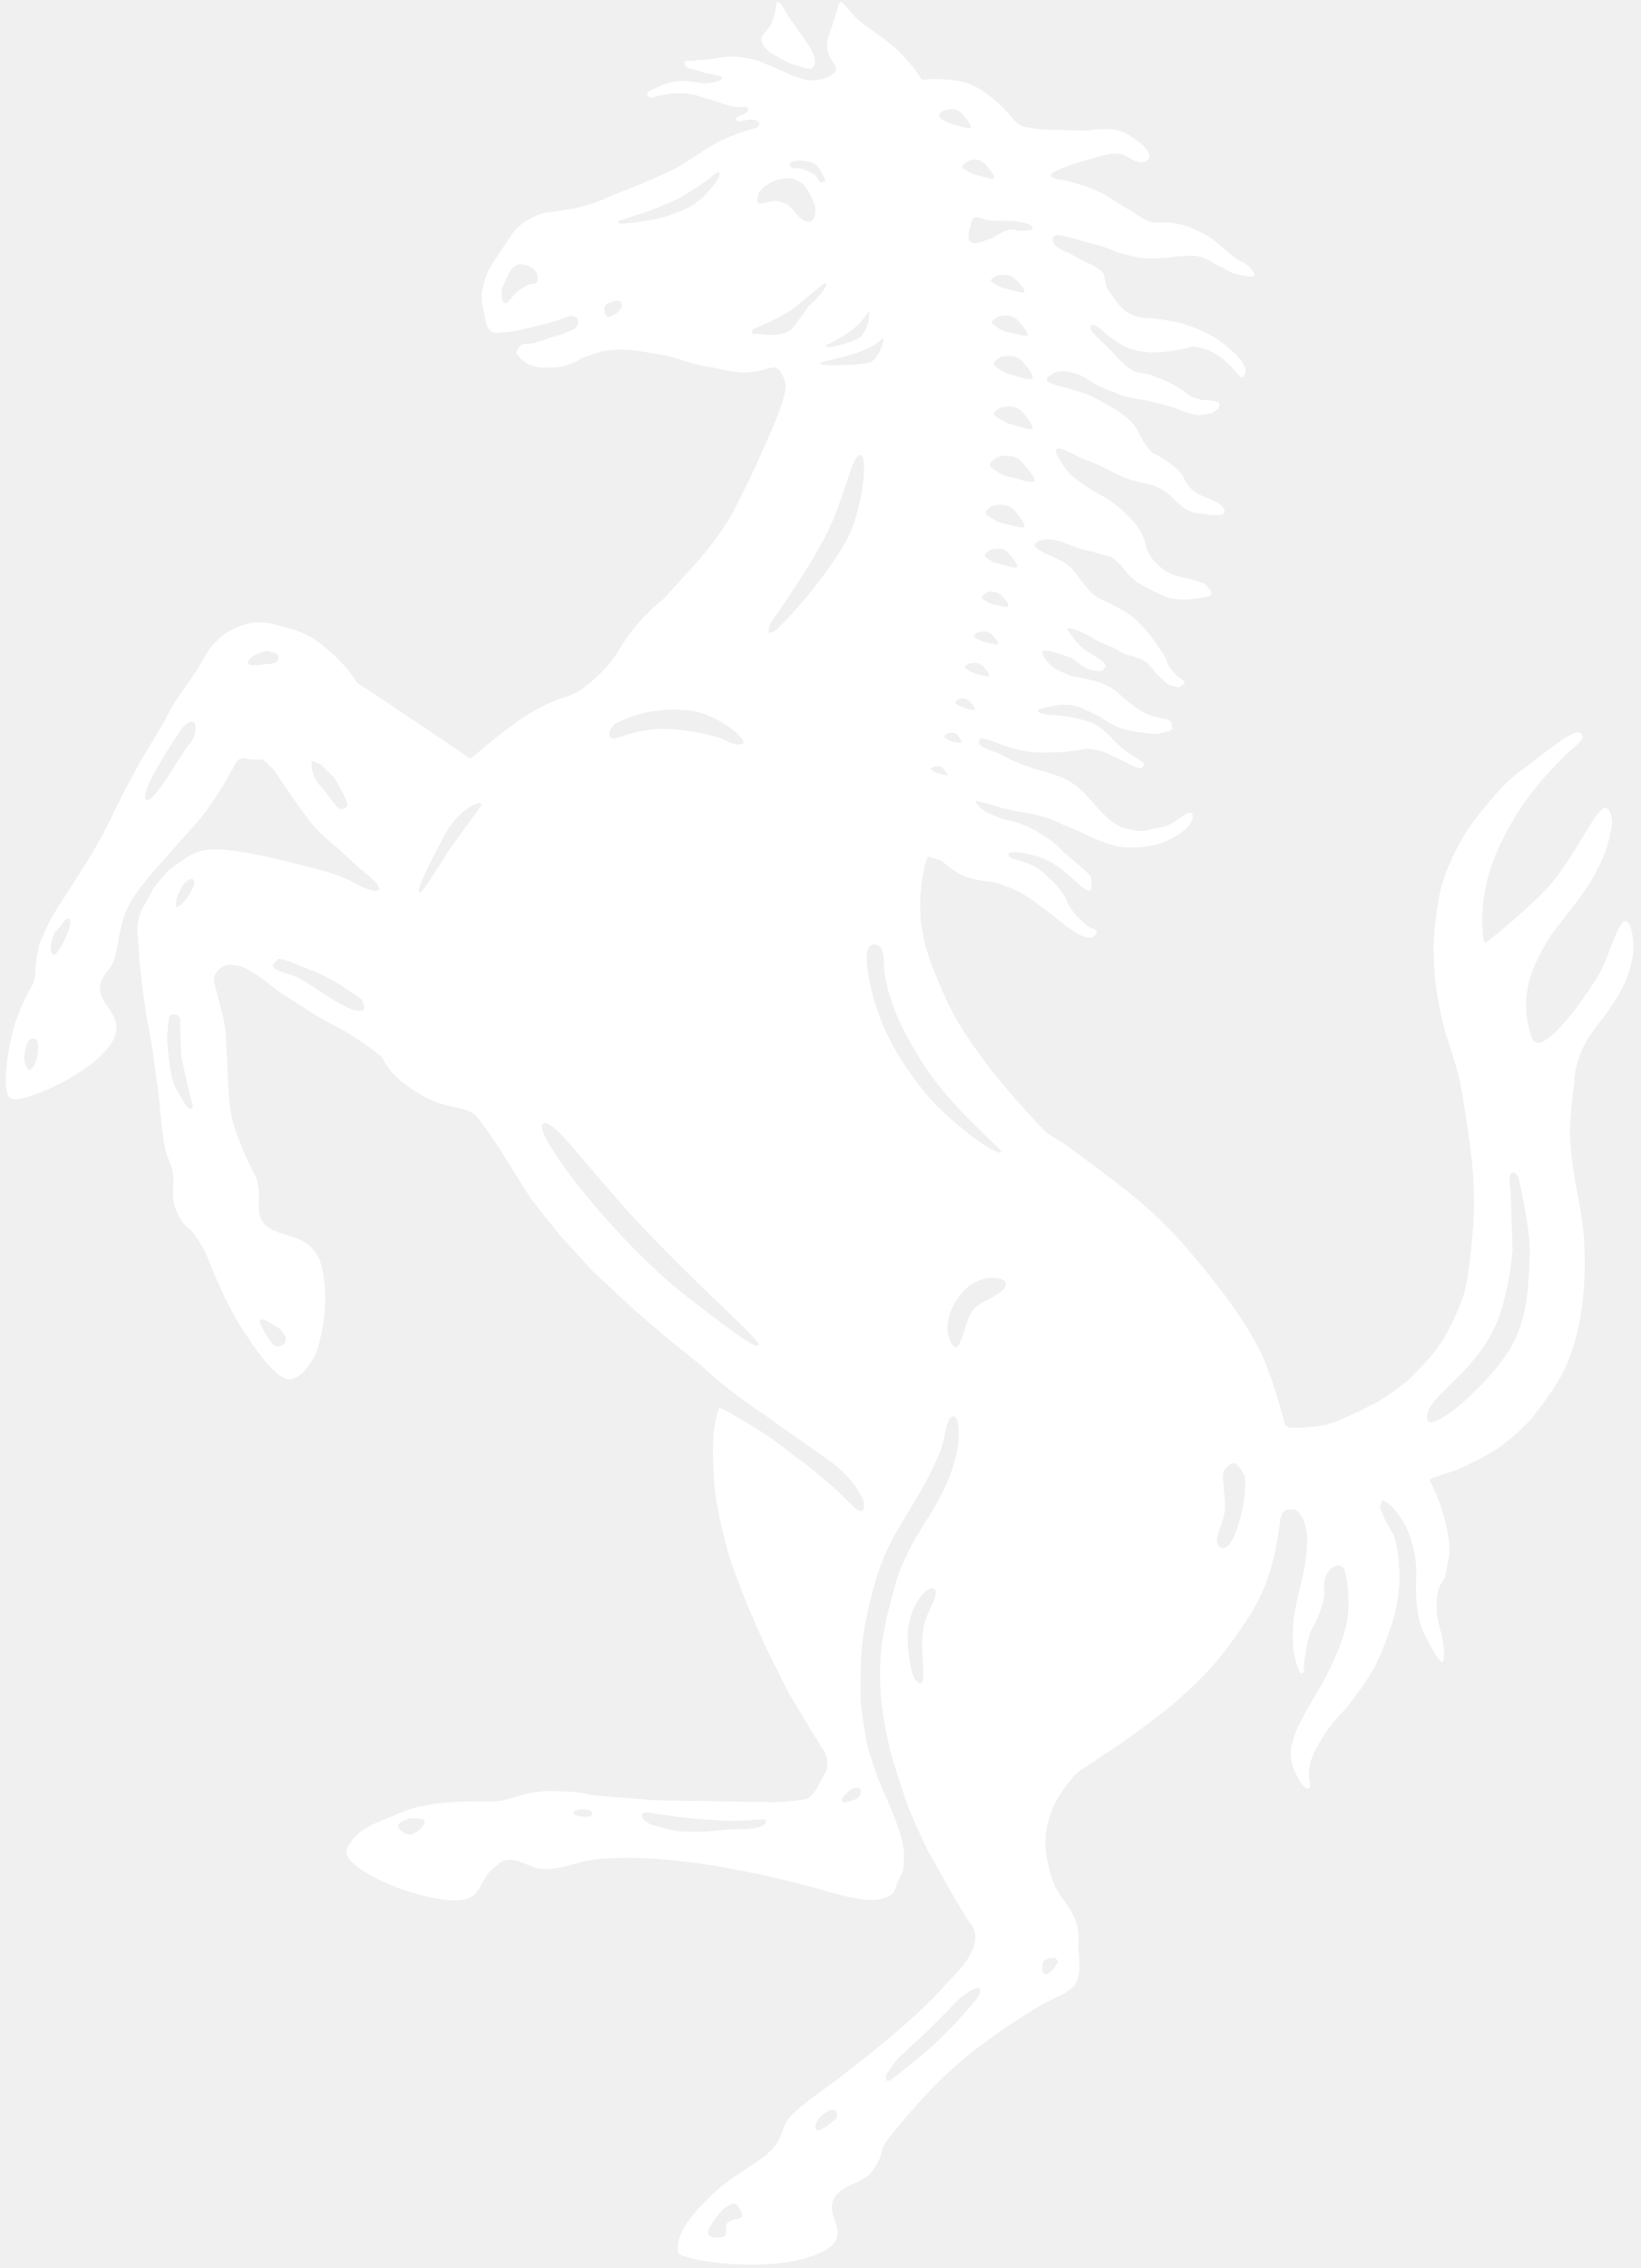
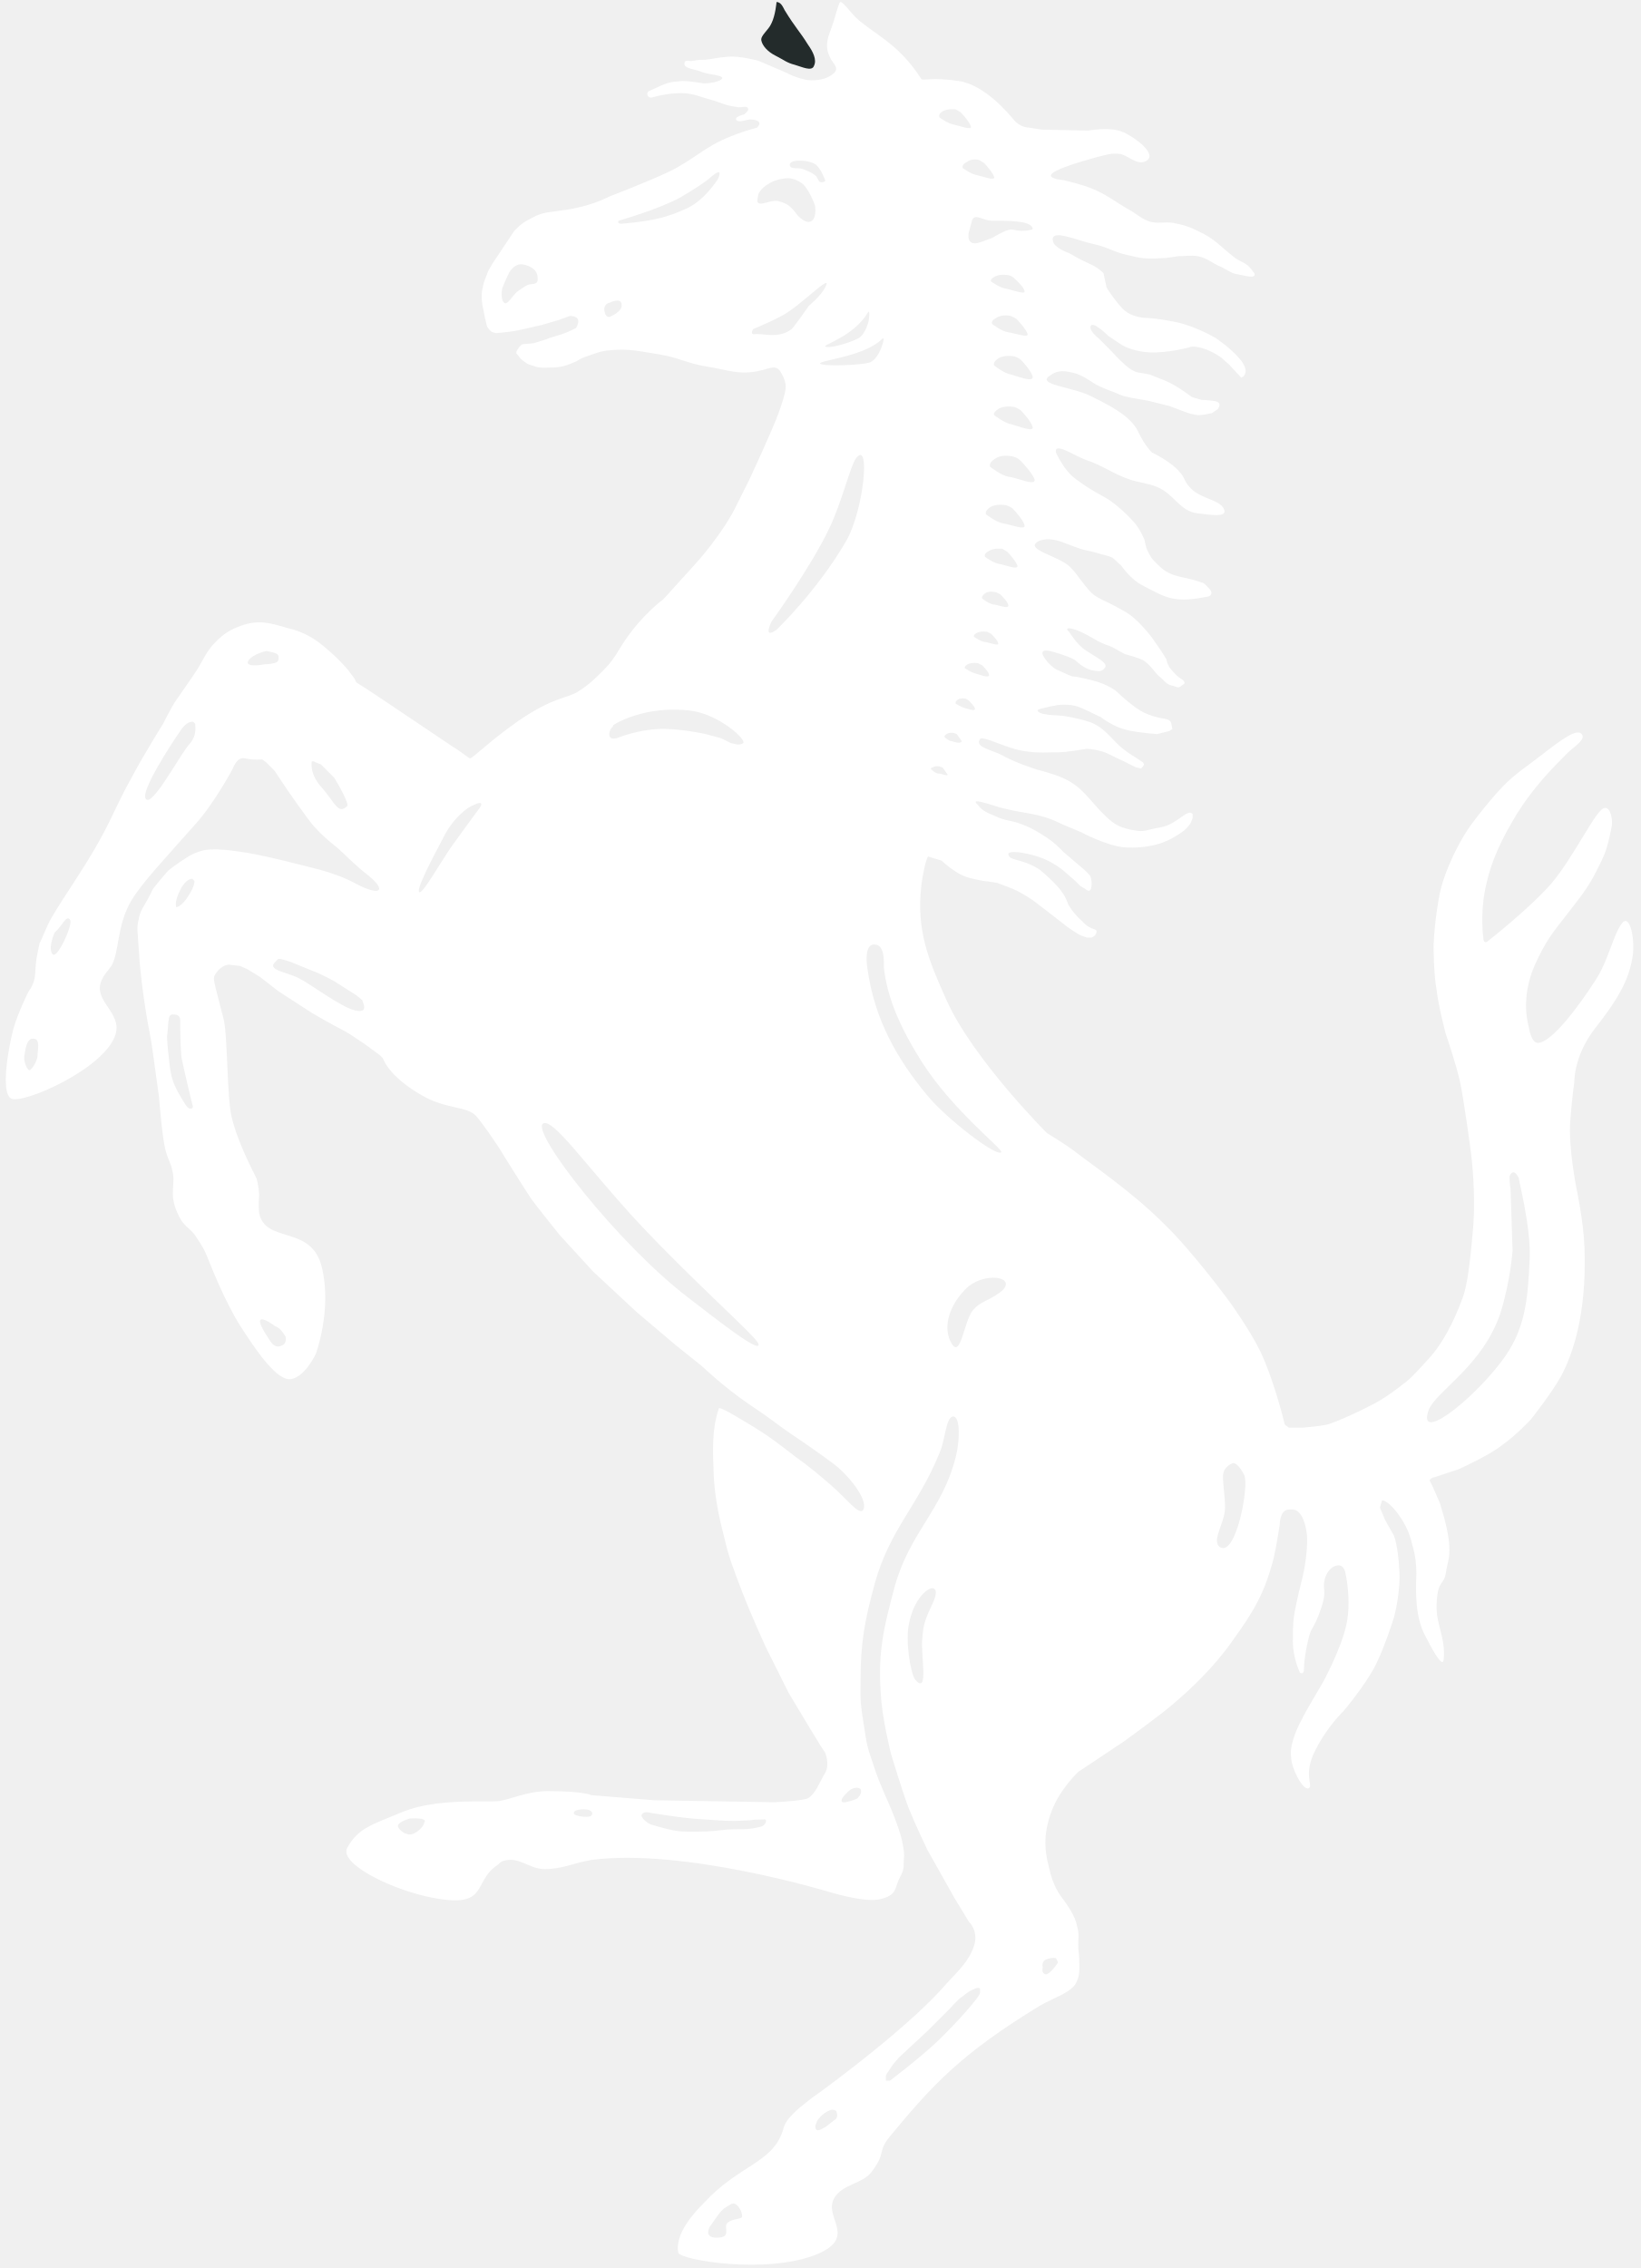
<svg xmlns="http://www.w3.org/2000/svg" role="img" aria-labelledby="ferrari-logo-svg-title" viewBox="0 0 162 224">
-   <path fill="white" d="M76.6 5.5c.8.4 1.1.7 1.9.9.7.2 1.7.7 1.9.1.3-.6-.1-1.4-.6-2.1-.8-1.3-1.2-1.6-2.3-3.4-.2-.4-.4-.8-.8-.8 0 0-.1 1.3-.5 2.1-.3.7-1.1 1.2-1 1.7.1.5.6 1.1 1.4 1.5z" />
+   <path fill="#232b2b" d="M76.6 5.5c.8.4 1.1.7 1.9.9.7.2 1.7.7 1.9.1.3-.6-.1-1.4-.6-2.1-.8-1.3-1.2-1.6-2.3-3.4-.2-.4-.4-.8-.8-.8 0 0-.1 1.3-.5 2.1-.3.7-1.1 1.2-1 1.7.1.5.6 1.1 1.4 1.5z" />
  <path fill="white" d="M160.2 91.2c-.9 1.2-1.3 3.6-2.6 5.6-1.8 2.8-4.4 6.2-5.7 6.2-.7 0-.9-1.6-.9-1.6s-.9-2.7.6-6.1c1.1-2.4 1.7-3.1 3.1-4.9 1.3-1.7 2.1-2.6 3-4.4.8-1.6 1-1.9 1.5-4.4.1-.6-.1-1.9-.7-1.8-.8 0-3 4.8-5.3 7.5-2.2 2.5-6.3 5.7-6.3 5.7s-.4.3-.4-.5c-.1-.7-.2-2.8.2-4.7.4-1.9 1-3.8 2.7-6.7 1.9-3.3 4.3-5.6 5.5-6.8.5-.5 2-1.4 1.2-1.9-.7-.4-2.8 1.4-4.4 2.6-2 1.5-2.7 1.9-4.7 4.3s-2.5 3.4-2.5 3.4-1.9 3.1-2.4 6.1c-.5 3-.5 4.7-.5 4.7s0 2.7.3 4.3c.2 1.7.9 4.3.9 4.3s1 2.9 1.4 4.7c.4 1.8 1.1 7.1 1.1 7.1s.5 3.8.2 7.4c-.3 3.6-.6 5.7-1 6.8-.4 1.1-1.5 4-3.3 6-1.7 1.9-2.1 2.2-2.1 2.2s-1.8 1.5-3.3 2.3c-1.5.8-3.7 1.8-4.7 2.1-1 .2-2.4.3-2.5.3h-1.3l-.4-.3-.2-.8s-1-3.9-2.2-6.4c-1-2.1-3.1-5-3.1-5s-3.6-4.9-6.4-7.6c-3.2-3.2-6.8-5.6-9-7.3-.8-.6-2.6-1.7-2.6-1.7s-7.3-7.3-9.9-13.1c-1.8-4-3-6.9-2.5-11.3.1-1 .5-2.9.7-2.9l1.3.4c.1.1 1.3 1.2 2.4 1.6.6.2 1.7.4 1.7.4s.9.1 1.4.2c.5.2 1.4.5 2 .8.6.3 1.5.9 1.5.9l1.7 1.3 1.8 1.4s1 .7 1.3.8c.3.1.5.2.6.2h.4s.4-.1.5-.5c.1-.5-.5-.1-1.4-1.1-1-.9-1.4-1.7-1.4-1.7s-.2-.8-1-1.7c-.8-.9-1.8-1.7-1.8-1.7s-.7-.5-1.7-.8c-1-.3-1.3-.3-1.4-.7-.1-.4 1.2-.2 1.2-.2s1.5.2 2.7.8c1.2.6 1.9 1.3 1.9 1.3l.8.7.5.5.5.3s.5.5.6-.2c.1-.6-.1-1.1-.2-1.2l-.5-.5-2-1.7c-.6-.6-1-1-1.6-1.4-.6-.4-1.5-1-2.6-1.4-1-.4-1.6-.3-2.6-.8-.7-.3-1.3-.5-1.7-1.1-.1-.1-.6-.5.3-.3.9.2 1.5.5 2.5.7 1.6.4 2.6.4 4.1.9.6.2 1.4.6 1.4.6l1.9.8s2.6 1.4 4.4 1.5 3.3-.3 3.9-.6c.6-.2 1.7-.9 2-1.2s.5-.6.5-.6l.2-.5v-.4c-.5-.6-1.5 1-3.1 1.3-1.7.3-1.6.5-2.7.3-1.2-.2-1.9-.5-2.8-1.4-1.6-1.5-2.2-2.9-4.3-3.8-.9-.4-2.5-.8-2.5-.8s-2.2-.7-3.4-1.4c-.9-.5-2.8-.8-2.2-1.6.3-.4 2.7 1 4.5 1.2 1.3.2 2.2.1 3.2.1s2.4-.3 2.6-.3c.2-.1 1 0 1.7.2s1.1.5 1.8.8c.7.3 1.5.8 1.7.8l.4.1.2-.2.1-.2-.1-.2-.3-.2-.6-.4s-.9-.5-1.7-1.3c-.8-.8-1.5-1.7-2.7-2.1-1.2-.4-2.6-.6-2.6-.6l-1.4-.1-.6-.1s-1-.3-.2-.5 1.2-.3 1.4-.3c.1-.1 1.5-.2 2.3.1.8.3 2.1 1 2.2 1 .1.1 1.3 1 2.6 1.3 1.3.3 3 .4 3 .4l.8-.2.4-.1.3-.2-.1-.5s0-.4-.6-.5c-.6-.1-1.8-.3-2.9-1.1-1.1-.8-1.9-1.6-1.9-1.6s-.8-.7-2.4-1.1c-1.5-.4-2-.4-2-.4l-.5-.2-1.1-.5s-.5-.3-.9-.8-1-1.4.7-.9c1.7.5 2.1.8 2.1.8s.9.9 1.7 1c.5.1.9.2 1.2-.2.5-.5-.9-1.1-1.9-1.8-.8-.5-1.6-1.8-1.6-1.8s-.6-.5.3-.3c.9.2 2.5 1.2 2.5 1.2s.8.4 1.2.5c.3.1 1.1.6 1.5.8.3.1 1.2.3 1.8.6.8.5 1.2 1.3 1.6 1.6.4.3.7.8 1.2.9.5.1.6.3.9.1.3-.2.4-.3.4-.3s.1-.2-.4-.5-1.1-1.1-1.1-1.1l-.2-.4-.1-.4-.5-.8-.9-1.3s-1.4-1.9-2.7-2.6c-1.2-.7-2.1-1.1-2.1-1.1s-.6-.3-.9-.5c-.5-.4-.7-.7-1.1-1.2-.5-.6-.7-1-1.3-1.6-1.1-1.1-4.5-1.7-3.2-2.5.7-.4 1.6-.2 2-.1.4.1 1.3.5 2.2.8.6.2 1 .2 1.6.4.6.2 1.3.3 1.6.5.3.2.6.6.8.7.1.1.9 1.4 2.3 2.1s2.1 1.2 3.5 1.3c1.1.1 2.9-.3 2.9-.3s.5-.2.1-.7c-.5-.5-.5-.6-.9-.7-1.6-.6-2.9-.4-4.1-1.6-.5-.5-.7-.6-1.1-1.4-.4-.8-.2-1-.5-1.5-.2-.5-.7-1.2-.7-1.2s-1.5-1.8-3.1-2.7c-1.7-.9-2.9-1.8-3.1-2-.3-.2-.9-1-.9-1l-.5-.8-.3-.6c-.2-1.1 1.8.3 2.9.7 1.8.6 2.7 1.4 4.5 2 1 .3 1.6.3 2.6.7 1.7.7 2.2 2.4 4 2.6 1 .1 3 .5 2.6-.4-.4-1-2.4-1-3.4-2.2-.5-.5-.5-1-1-1.5-.8-1-2.7-1.9-2.7-1.9s-.6-.5-1.3-1.9c-.6-1.4-2.1-2.4-4.8-3.7-1.8-.9-5.4-1.1-4-2 .8-.6 1.5-.5 2.6-.2 1.1.4 1.5.9 2.4 1.3.9.4 1.3.5 1.5.6.2.1.9.4 1.2.4.2.1 1.7.3 2.1.4l2 .5 1.6.6s.8.3 1.3.3 1.3-.2 1.3-.2l.6-.4.1-.2s.3-.5-.5-.6c-.7-.1-1.1-.1-1.2-.1l-.7-.2-.3-.1s-1.4-1.1-2.6-1.6c-1.3-.5-1.5-.6-1.5-.6l-.5-.1-.6-.1s-.5 0-1.3-.7-1.1-1.1-1.8-1.8l-.9-.9s-.8-.6-.8-1.1c.1-.8 1.8.9 1.8.9l1.2.8s1 .7 2.8.8c1.8.1 4-.5 4-.5s.3-.2 1.3.1c1 .3 1.8.9 1.8.9l.8.7 1.2 1.3.2-.1c.1-.1.6-.6-.3-1.7-.9-1.1-2.4-2.1-2.4-2.1s-2-1.2-4-1.6c-2-.4-2.9-.4-2.9-.4s-1.5 0-2.4-1c-.9-1-1.5-2-1.5-2L109 27s-.5-.6-1.5-1c-.9-.4-1.9-1-1.9-1s-1.5-.5-1.6-1.2c-.3-1.3 2.5 0 4 .3 1.4.3 2 .8 3.4 1.1 1.2.3 1.9.4 3.2.3.7 0 1.1-.1 1.8-.2.7 0 1.2-.1 1.9 0 1 .2 1.4.7 2.4 1.1.6.3.9.6 1.6.7.6.1 1.8.5 1.6-.1l-.3-.4c-.5-.7-1.1-.7-1.7-1.2-1.3-1-1.9-1.8-3.4-2.5-1-.5-1.6-.7-2.7-.9-.8-.1-1.4.1-2.2-.1-.9-.3-1.2-.7-2.1-1.2-1.4-.8-2.2-1.5-3.7-2.1-1-.4-2.7-.8-2.7-.8l-.7-.1-.3-.1c-1.4-.5 2.5-1.6 4.3-2.1.9-.2 1.3-.4 2.2-.3.8.1 1.7 1.2 2.6.7 1.3-.7-1.5-2.6-2.4-2.9-1.2-.5-3.3-.1-3.3-.1l-4.6-.1-1.3-.2s-.8 0-1.4-.7c-.6-.7-2.9-3.5-5.5-3.9-2.7-.4-3.5 0-3.7-.2-2.3-3.6-4.7-4.4-6.5-6.1C84 1.2 83.2.1 83 .2c-.2.1-.5 1.6-1 2.9-.6 1.5-.2 2.2.1 2.8.4.6.9 1-.1 1.6-1 .6-2.3.4-2.3.4s-1.1-.2-2-.7c-.9-.4-2.8-1.2-2.8-1.2s-1.8-.5-3-.4-1.3.2-2.2.3c-.5 0-.7 0-1.2.1-.4.1-.9-.2-.9.3s1 .5 1.7.8c.7.3 2.3.3 2 .7-.4.4-1.9.5-2 .4-.1 0-1.1-.2-1.9-.2-1.3.1-1.4.1-3.3 1-.3.1-.2.8.4.6.7-.2 1.7-.4 2.8-.4 1.2 0 1.9.4 3.1.7 1 .3 1.1.5 2.6.7.3 0 .9-.2.9.2 0 .2-.4.5-.4.5s-.9.2-.8.5c.2.4 1 0 1.4 0 .4 0 1 .1.9.5l-.2.3c-1.1.3-1.7.5-2.7.9-2.5 1-3.5 2.2-5.9 3.4-2.3 1.1-6 2.5-6 2.5s-1.1.6-2.7 1-1.7.3-2.8.5c-1.1.1-1.6.3-2.5.8-.6.3-.9.6-1.4 1.1l-1.4 2.1-.8 1.2c-.2.4-.4.6-.5 1-.2.5-.3.7-.4 1.2-.3 1.2 0 1.9.2 3.1.1.3.1.5.2.8.1.3.5.6.5.6l.4.1s1.4-.1 2.3-.3c.9-.2 2.2-.5 2.2-.5l1.7-.5 1.1-.4s.7 0 .8.4c.1.3-.2.8-.2.8s-.6.3-1.1.5c-.5.2-1.7.5-1.8.6l-1.3.4-1.1.1s-.2.1-.4.4c-.2.3-.2.3-.2.5.2.2.3.4.5.6.4.3.6.5 1.1.6.7.3 1.1.2 1.8.2 1 0 1.6-.2 2.5-.6.8-.5 1.1-.5 2.2-.9.3-.1.9-.2 1.1-.2 1.9-.2 3 .1 4.9.4 1.9.3 2.8.9 4.7 1.2 2 .3 3.2.9 5.3.4 1-.2 1.6-.7 2.1.3.5.9.4 1.4.4 1.4s0 .6-.7 2.5-2.9 6.6-2.9 6.6l-1.5 3s-1.2 2.4-4 5.5-3 3.3-3 3.3-1.5 1.1-3 3-1.5 2.6-2.9 4c-.9.9-1.4 1.4-2.5 2.1s-2.4.5-5.9 2.9c-3 2.1-4.6 3.8-4.8 3.7-.2-.1-1.2-.9-1.6-1.1-.3-.2-6.1-4.1-6.1-4.1l-2.4-1.6-1.1-.7-.2-.4-.6-.8s-.9-1.1-2-2c-1.1-1-2.3-1.8-4.1-2.2-1.7-.5-2.8-.8-4.5-.2-1.1.4-1.7.8-2.5 1.6-1 1-1.2 1.8-2 3s-1.6 2.3-2 2.9c-.4.6-1.2 2.2-1.2 2.2s-2 3.2-3.1 5.3c-1.3 2.3-1.8 3.7-3 5.9-1.9 3.5-4.6 7.1-5.3 8.7-.7 1.6-.8 1.8-.8 1.8s-.2.9-.3 1.5c-.1.6-.1 1.6-.2 2-.1.5-.4 1-.5 1.1-.1.1-1.2 2.4-1.6 3.9-.4 1.5-1.3 6.2-.2 6.8 1.1.6 9.2-2.9 10.3-6.3.7-2.2-2.2-3.3-1.4-5.3.3-.7.5-.8 1-1.5.8-1.3.5-4 2-6.5 1.1-1.8 3.3-4.1 6.3-7.5 1.9-2.1 3.7-5.5 3.7-5.5s.4-1.2 1.2-1c.9.2 1.7.1 1.7.1l.4.3.8.8 1.2 1.8s2 2.9 2.7 3.7c.7.8 1.4 1.4 2.4 2.2 1.1 1 1.5 1.5 2.9 2.6 2 1.6 1.3 2.2-1.3.8-.9-.5-2.3-1-3.4-1.3-1.2-.3-5.7-1.5-8-1.8-2.2-.3-2.6-.2-2.6-.2s-1.1-.1-2.4.7c-1.3.8-2 1.4-2 1.4s-1.5 1.7-1.6 2c-.1.3-.8 1.5-.8 1.5s-.4.6-.5 1.3c-.2.7-.1 1.4-.1 1.4l.1 1.5.1 1.4s.3 3.5 1 7c.2 1 .4 2.6.4 2.6l.5 3.6s.3 3.8.6 5.1c.3 1.2.5 1.3.7 2.1.4 1.5-.3 2.2.4 4s1.3 1.6 2 2.7c.5.8.7 1 1.1 2 .4 1 1.7 4.3 3.2 6.7 1.6 2.5 3.7 5.6 5.1 5.3 1.4-.3 2.4-2.5 2.4-2.5s1.6-4.3.6-8.5c-1-4.3-5.6-2.3-6.2-5.4-.1-.7 0-1.8 0-1.8s-.1-1.3-.3-1.7c-.2-.4-1.8-3.4-2.4-5.9-.5-1.9-.4-8-.8-9.7-1.1-4.4-1.2-4-.6-4.8.7-.8 1.3-.6 1.3-.6l.9.1.7.3s.8.5 1.3.8c.4.3 1.8 1.4 1.8 1.4l3.4 2.2s1.9 1.1 2.7 1.5c.8.4 1.5.9 1.5.9l.9.6 1.5 1.1.3.3.2.4s.7 1.6 3.7 3.3c2.4 1.4 4.5 1 5.4 2.1.2.2 1.9 2.5 2.7 3.9 1 1.6 2.2 3.5 2.6 4.1s2.9 3.7 2.9 3.7l3.3 3.6 4.3 4 3.9 3.3 2.5 2s2.2 2.1 4.7 3.8c2.4 1.6 2.5 1.8 4.1 2.9 1.2.8 2.8 1.9 4.4 3.1 1.6 1.3 3.4 3.7 2.7 4.5-.5.3-1.4-1-3.1-2.5-1.4-1.2-2.1-1.8-3.5-2.8-1.8-1.4-2.7-2.1-4.7-3.3-1-.6-2.8-1.7-2.9-1.5-.7 2.1-.6 4.1-.5 6.7.1 1.8.4 3.6 1 5.9.5 2.2 1 3.4 1.8 5.5s2.3 5.4 2.3 5.4l2.3 4.6 2.1 3.5 1.1 1.8.4.6s.5 1.2 0 2-1.1 2.5-2 2.6c-.9.2-3 .3-3 .3l-11.9-.2-6.2-.5s-.7-.4-4.3-.4c-2.1 0-3.8.9-5 1-1 .1-5.9-.3-9.2 1-3.1 1.3-4.5 1.6-5.6 3.6-.8 1.5 3.9 3.9 7.8 4.8 6.3 1.4 4.5-1.3 6.9-3 .3-.2.4-.4.7-.5 1.6-.5 2.5.8 4.1.8 1.8 0 2.8-.6 4.6-.9 9.1-1.2 23.3 3.1 23.3 3.1s3.5 1.1 5.1.8c1.9-.4 1.5-1.1 2.1-2.2.5-.9.3-1.1.4-2.1 0-.6-.1-.9-.2-1.5-.4-1.7-1.5-4.1-1.5-4.1s-.8-1.8-1.1-2.7c-.4-1.3-.8-2.1-1-3.5-.6-3.7-.5-3.4-.5-5.5 0-3.8.4-5.9 1.4-9.6 1.5-5.4 4.3-7.7 6.4-12.9.6-1.4.6-3.4 1.3-3.6.8-.1.7 2.5.3 4-1.3 5.2-4.5 7.4-6 12.7-1.1 4.1-1.7 6.5-1.4 10.7.1 2.3 1 5.9 1 5.9s1.2 4 1.8 5.5c.6 1.5 1.8 4 1.8 4l2.7 4.8 1.4 2.3s1 .9.5 2.4-1.5 2.4-2.7 3.7c-3.4 4-11.3 9.9-13.3 11.3-2.8 2.1-2.7 2.7-2.9 3.3-1.1 3.2-4.3 3.3-7.8 7.1-.8.8-2.9 3-2.5 4.9.2.7 8.8 2.2 13.8.1 3.9-1.7.5-3.6 1.6-5.5.8-1.4 2.8-1.4 3.7-2.6 1.5-2 .5-1.9 1.8-3.5 4.3-5.2 7.1-8.2 14.8-12.9.7-.4 2-1 2-1s1.1-.5 1.5-1.1c.5-.8.4-1.5.4-2.4 0-.6-.1-.9-.1-1.5 0-.7.1-1.1-.1-1.8-.2-1.1-.9-2-1.3-2.6-.4-.5-1.1-1.4-1.5-3.3-.5-1.9-.5-3.5.3-5.6.8-2.1 2.6-3.8 2.6-3.8l4.5-3s3.9-2.8 5.1-3.9c1.3-1.1 3.8-3.4 5.6-6 2.1-2.9 3.2-4.7 4.1-8.2.3-1.3.6-3.3.6-3.3s0-1.4.8-1.5c.8-.1 1 .2 1 .2s.7.4.9 2.4c.1 2-.5 4.3-.5 4.3s-.6 2.3-.8 3.7c-.1.9-.1 1.4-.1 2.4 0 1.7.7 3.1.7 3.1s.4.3.4-.4c0-.8.2-2 .5-3.2.3-1 .5-.8 1.1-2.5.8-2.2.1-2 .5-3.3.2-.6.7-1.2 1.3-1.2.6 0 .7.8.7.8s.6 2.6.1 5-2.3 5.7-2.3 5.7l-1.4 2.4s-1 1.7-1.4 2.8c-.4 1.2-.5 1.7-.3 2.8.3 1.2 1.2 2.8 1.7 2.5.4-.3-.6-1.3.6-3.7 1.2-2.4 2.8-3.9 2.8-3.9s2.2-2.6 3.2-4.6c.9-1.8 1.8-4.7 1.8-4.7s.7-2.6.5-4.8c-.1-2.1-.5-3.2-.5-3.2l-.9-1.6-.5-1.2.2-.7c.2-.1.9.4 1.5 1.2.6.8 1.2 1.8 1.5 3.2.3 1 .4 1.9.4 2.8 0 .8-.3 4.1.9 6.2.5 1 1.7 3.3 1.8 2.3.2-2.3-.8-3.4-.7-5.5.1-2.4.7-1.8.9-3 .2-1.3.5-1.6.3-3.3-.2-1.6-.9-3.7-.9-3.7l-.7-1.6-.3-.6s.2-.3.5-.3l2.4-.8s3.1-1.4 4.3-2.4c1.3-.9 2.8-2.5 2.8-2.5s2-2.5 3-4.3c2.4-4.5 2.4-10.2 2.3-12.8-.1-2.5-.8-5.8-.8-5.8s-.8-4-.6-6.6c.2-2.6.4-3.8.4-3.8s-.1-2.6 2.1-5.4c2.2-2.8 3.2-4.6 3.6-6.7.4-1.8-.2-4.7-1-3.6zM94 73.2c-.3 0-.7-.4-.7-.4s-.1-.1.2-.3c.3-.2.7-.1.7-.1l.3.1.5.7c-.1.3-.7.1-1 0zm1.2-3.3c-.3-.1-.8-.4-.8-.4s-.1-.2.2-.4c.3-.2.8-.1.8-.1l.3.2c.1.1.6.6.6.8 0 .3-.7 0-1.1-.1zm1.1-3.4c-.4-.1-1-.5-1-.5s-.1-.2.3-.4 1-.1 1-.1l.4.2c.2.2.7.7.7 1-.1.3-1-.1-1.4-.2zm.9-3.1c-.4-.1-1-.5-1-.5s-.1-.2.3-.4 1-.1 1-.1l.4.2c.2.2.7.7.7 1-.1.2-1-.2-1.4-.2zm.9-3.7c-.5-.1-1.1-.6-1.1-.6s-.1-.2.3-.5 1.1-.1 1.1-.1l.4.2c.2.2.8.8.8 1.1 0 .4-1.1-.1-1.5-.1zm.6-4c-.6-.1-1.4-.7-1.4-.7s-.2-.3.4-.6c.5-.3 1.3-.2 1.3-.2l.5.3c.2.2.9 1 1 1.4 0 .4-1.2-.1-1.8-.2zm.4-4c-.7-.1-1.7-.9-1.7-.9s-.2-.3.4-.7c.6-.4 1.6-.2 1.6-.2s.3.1.6.3c.3.3 1.1 1.2 1.2 1.7.1.5-1.4-.1-2.1-.2zm.6-4.6c-.8-.1-1.9-1-1.9-1s-.2-.4.5-.8c.7-.5 1.8-.2 1.8-.2s.4.1.7.4c.3.3 1.3 1.4 1.4 1.9 0 .6-1.7-.2-2.5-.3zm-.4-18.6c-.6-.1-1.4-.7-1.4-.7s-.2-.2.4-.5c.6-.3 1.4-.1 1.4-.1s.3.1.5.3c.2.2 1 .9 1 1.3 0 .3-1.3-.2-1.9-.3zm2.2 4.5c.1.4-1.3-.1-2-.2-.6-.1-1.5-.8-1.5-.8s-.2-.3.4-.6c.6-.4 1.4-.2 1.4-.2s.3.1.6.3c.3.3 1 1.1 1.1 1.5zm-2.9 7.4c.6-.4 1.6-.2 1.6-.2s.3.1.6.3c.3.3 1.1 1.2 1.2 1.7.1.5-1.4-.1-2.1-.3-.7-.1-1.7-.9-1.7-.9s-.2-.2.4-.6zm1.3-3.4c-.7-.1-1.7-.9-1.7-.9s-.2-.3.4-.7c.6-.4 1.6-.2 1.6-.2s.3.1.6.3c.3.3 1.1 1.2 1.2 1.7.1.6-1.4 0-2.1-.2zm1.3-15c.8.2 1 .7.6.7-.4.1-.6.1-.9.1-.9 0-.8-.4-2 .2-1.2.6-.3.3-2 .9-1.6.6-1.2-1-1.2-1s.1-.3.3-1.1 1.2 0 1.9 0c1.3 0 2.4 0 3.3.2zm-4.5-6.2l.5.3c.2.2.9 1 1 1.4.1.4-1.2-.1-1.7-.2-.6-.1-1.4-.7-1.4-.7s-.2-.3.4-.6c.5-.4 1.2-.2 1.2-.2zM93.1 11c.5-.3 1.3-.2 1.3-.2l.5.3c.2.2.9 1 1 1.4.1.4-1.2-.1-1.7-.2-.6-.1-1.4-.7-1.4-.7s-.2-.3.3-.6zm-1 64.8c.3-.2.7-.1.7-.1l.3.1.5.7c0 .2-.6-.1-.9-.1-.3 0-.7-.4-.7-.4s-.2-.1.1-.2zM52 28.2c-.3.2-.5.3-.9.6-.5.4-1 1.4-1.3 1.1-.4-.3-.2-1.4-.2-1.4s.3-.8.7-1.6c.5-.8 1.1-.8 1.1-.8.6 0 1.7.4 1.7 1.3.1.9-.6.5-1.1.8zm8.2 3.1s-.4.1-.5-.6c-.1-.7.5-.8.5-.8s1.2-.6 1.2.2c.1.7-1.2 1.2-1.2 1.2zm10.7-13.6s-1.3 2.1-3.1 2.9c-1.8.8-3 1.2-6.4 1.5-.5 0-.3-.3-.3-.3s3.9-1.1 6.1-2.3c1.2-.7 2.6-1.6 3-2 1.4-1.2.7.2.7.2zM3.7 104.3c0 .5-.6 1.4-.8 1.4-.2 0-.6-.9-.5-1.4.1-.5.2-1.9 1-1.7.6.1.3 1.2.3 1.7zM6.3 93s-.9 1.9-1.2 1.1c-.3-.7.3-2 .3-2 .8-.7 1.1-1.7 1.5-1.3.3.4-.6 2.2-.6 2.2zm12.4-19.5c-.9 1-3.7 6.3-4.3 5.4-.6-.7 2.7-5.7 3.4-6.7.7-1.1 1.3-.9 1.3-.9l.2.2c-.1 0 .3 1-.6 2zm7.5-7.9s-2 .4-1.7-.3c.4-.7 1.8-1 1.8-1 1.1.2 1.3.3 1.2.8.1.5-1.3.5-1.3.5zm8.1 14c-.9.9-1.2-.3-2.5-1.8-1.3-1.4-1-2.6-1-2.6h.2l.2.1.5.2.3.3 1 1c.4.6 1.5 2.6 1.3 2.8zm-15.5 29.9c-.3 0-.6-.6-.6-.6s-.8-1.2-1.1-2.1c-.3-.8-.4-2.1-.4-2.1s-.2-1.7-.2-2.3c.1-.8.1-1.5.2-1.9.1-.4.5-.3.5-.3.6 0 .6.5.6.5v.3s0 1.8.1 3.2c0 .4 1.1 4.9 1.1 4.9s.2.4-.2.4zm-.2-21c-.7 1.1-1.2 1.1-1.2 1.1 0-.1-.2-.5.4-1.7.6-1.2 1.2-1.1 1.2-1.1l.2.2s.1.4-.6 1.5zm7.1 41.9c.2-.4 1.5.6 1.5.6.5.1 1 1 1 1s.2.7-.4.9c-.6.3-1-.3-1-.3s-1.3-1.8-1.1-2.2zm9.4-30.6c-1.4-.3-4.4-2.6-5.6-3.2-1.2-.6-3.2-.8-2.3-1.6.1-.1.2-.3.4-.3s1.1.3 1.1.3l2.2.9c.1 0 1.2.5 2.1 1 .8.5 2.2 1.4 2.2 1.4l.6.5c0 .2.7 1.3-.7 1zm12.2-19.9s-1.7 2.3-2.7 3.7c-1.3 1.9-2.9 4.8-3.2 4.5-.3-.3 1.4-3.5 2.3-5.2 1-2.1 2.5-3.2 3.1-3.4 1.3-.6.5.4.5.4zM41.9 180s0 .4-.7.9-1 .2-1.1.2-.8-.4-.8-.8c.1-.4 1.2-.7 1.2-.7 1.9-.1 1.4.4 1.4.4zm15.5-.6c-.7-.1-.8-.3-.7-.4 0-.1.2-.3 1-.3s.8.4.8.4c0 .3-.3.4-1.1.3zm17.8 1c-1.5.4-2.1.2-3.4.3-1.1.1-1.6.2-2.7.2-1.9 0-2.1.1-4.8-.7-.5-.2-1.1-.8-.9-1 .2-.3.6-.2.6-.2s3.4.6 5.6.7c1.6.1 2.4.2 4 .1.9 0 .4-.1 1.8-.1.5-.1.2.6-.2.7zm9.5-2.8c-.1.1-.7.3-1.2.4-.6.1-.3-.4-.3-.4s.4-.6.9-.9c.6-.3.9 0 .9 0 .2.4-.2.8-.3.9zm7.4-19.2c-.7 1.5-.9 2-1 3.4-.2 1.5.7 5.7-.7 4.1-.5-.7-1-4-.6-5.6.7-3.6 3.6-4.6 2.3-1.9zm-20.2 61.1c-.6.4.6 1.6-1.3 1.5-1.1-.1-.5-1.1-.4-1.2l.7-1c.5-.7.8-.8 1.3-1.1.5-.3.9.5.9.5s.2.3.2.7c0 .3-.9.2-1.4.6zm10.5-10.1l-.9.7c-.1 0-.7.5-.9.2-.2-.3.1-.7.1-.8 0-.1.6-.8 1.1-1 .5-.3.8 0 .8 0 .3.7-.2.9-.2.9zm4.7-175.2s-.4 1.3-1.2 1.6c-1 .3-4.8.4-4.9.1-.1-.3 4.4-.7 6.1-2.4.4-.4 0 .7 0 .7zm-1.4-3.3c.3-.5.1.8.1.8s-.3 1.3-1 1.7c-.9.5-3.1 1.1-3.3.8 0-.2 2.9-1.1 4.2-3.3zm-6.2-15s.4 0 1 .3c.6.4 1 1.6 1 1.6s.1.2-.4.2c-.3 0-.3-.5-.6-.7-.4-.3-.7-.4-1.2-.6-.5-.2-1.2.1-1.3-.4 0-.6 1.5-.4 1.5-.4zm-4.6 3.3s.2-.6 1.1-1.1c.8-.5 1.9-.5 1.9-.5s.6 0 1.3.5c.7.5 1.3 2.2 1.3 2.2s.2 1.1-.3 1.5c-.5.4-1.3-.3-1.7-.9-.5-.6-.8-.8-1.5-1-.8-.3-2 .6-2.2 0 0-.2.1-.7.1-.7zM74.6 33c-.6.1-.2-.5-.2-.5s1.7-.7 2.8-1.3c1.8-.9 5.2-4.5 4.3-2.8-.4.8-1.6 1.8-1.6 1.8s-1.4 2-1.7 2.3c-1.3 1-2.9.4-3.6.5zM60.5 71.8l.1-.2s3-2 7.7-1.4c2.8.4 5.5 2.9 5.1 3.2-.4.3-1 0-1.2 0l-1-.5-1.5-.4S67 71.9 65 72c-2 .1-3.8.8-3.8.8s-.8.4-1-.1c-.1-.6.3-.9.3-.9zm7.4 56.3C61 122.8 52.6 112 53.6 111c.9-.8 4.3 4.2 9.4 9.7 5.4 5.8 11.7 11.3 11.9 12 .4 1.2-4.4-2.6-7-4.6zm15.7-74.7c-2.9 5-6.9 8.8-6.9 8.8-1.4 1-.5-.8-.5-.8s3.9-5.4 5.7-9.2c1.3-2.7 2.1-6.3 2.7-7 1.4-1.7.7 5.2-1 8.2zm8 54.8c-3-3.6-5.2-7.5-5.9-12.4-.2-1.1-.2-2.7.8-2.5.9.1.8 1.8.8 2.2.3 2.9 1.5 5.8 3.7 9.3 3.1 4.9 8.1 8.7 7.9 9-.5.5-5.5-3.4-7.3-5.6zm.9 93.5c-1.7 1.6-4.6 3.8-4.6 3.8h-.4v-.5l.1-.2.2-.3.2-.3.2-.3.6-.7 1.4-1.3 1.4-1.3 2.2-2.2s.8-.9 1.1-1.1c.3-.2.5-.4.8-.6.4-.2.9-.5 1.1-.3v.4c.1.3-2.5 3.2-4.3 4.9zm6.2-74c-1.3.9-1.8.8-2.6 1.7-.9 1.1-1.2 4.8-2.1 3.3-.9-1.5-.3-3.6 1.2-5.2 1.8-2.1 5.7-1.4 3.5.2zm4.7 65.8c.6-.2.9-.1.9-.1l.2.4c0 .1-.8 1.2-1.2 1.2-.5-.1-.3-.7-.3-.7s-.2-.6.4-.8zm17.1-40.7c-.9-.6.5-2.4.5-3.9 0-1.2-.2-2.1-.2-3.1s1-1.3 1-1.3c.2 0 .6.2 1.1 1.2s-.8 8.1-2.4 7.1zm30.6-28.6c-.2 4.2-.4 7.2-2.9 10.4-3 3.9-8.2 7.9-7.1 4.7.7-1.9 5.3-4.3 7.1-9.6 1-3.2 1.2-6.2 1.2-6.2l-.2-6.1s-.1-.5-.1-1.2c.3-.8.7-.2.7-.2l.2.3c0 .2 1.2 4.9 1.1 7.9z" />
</svg>
